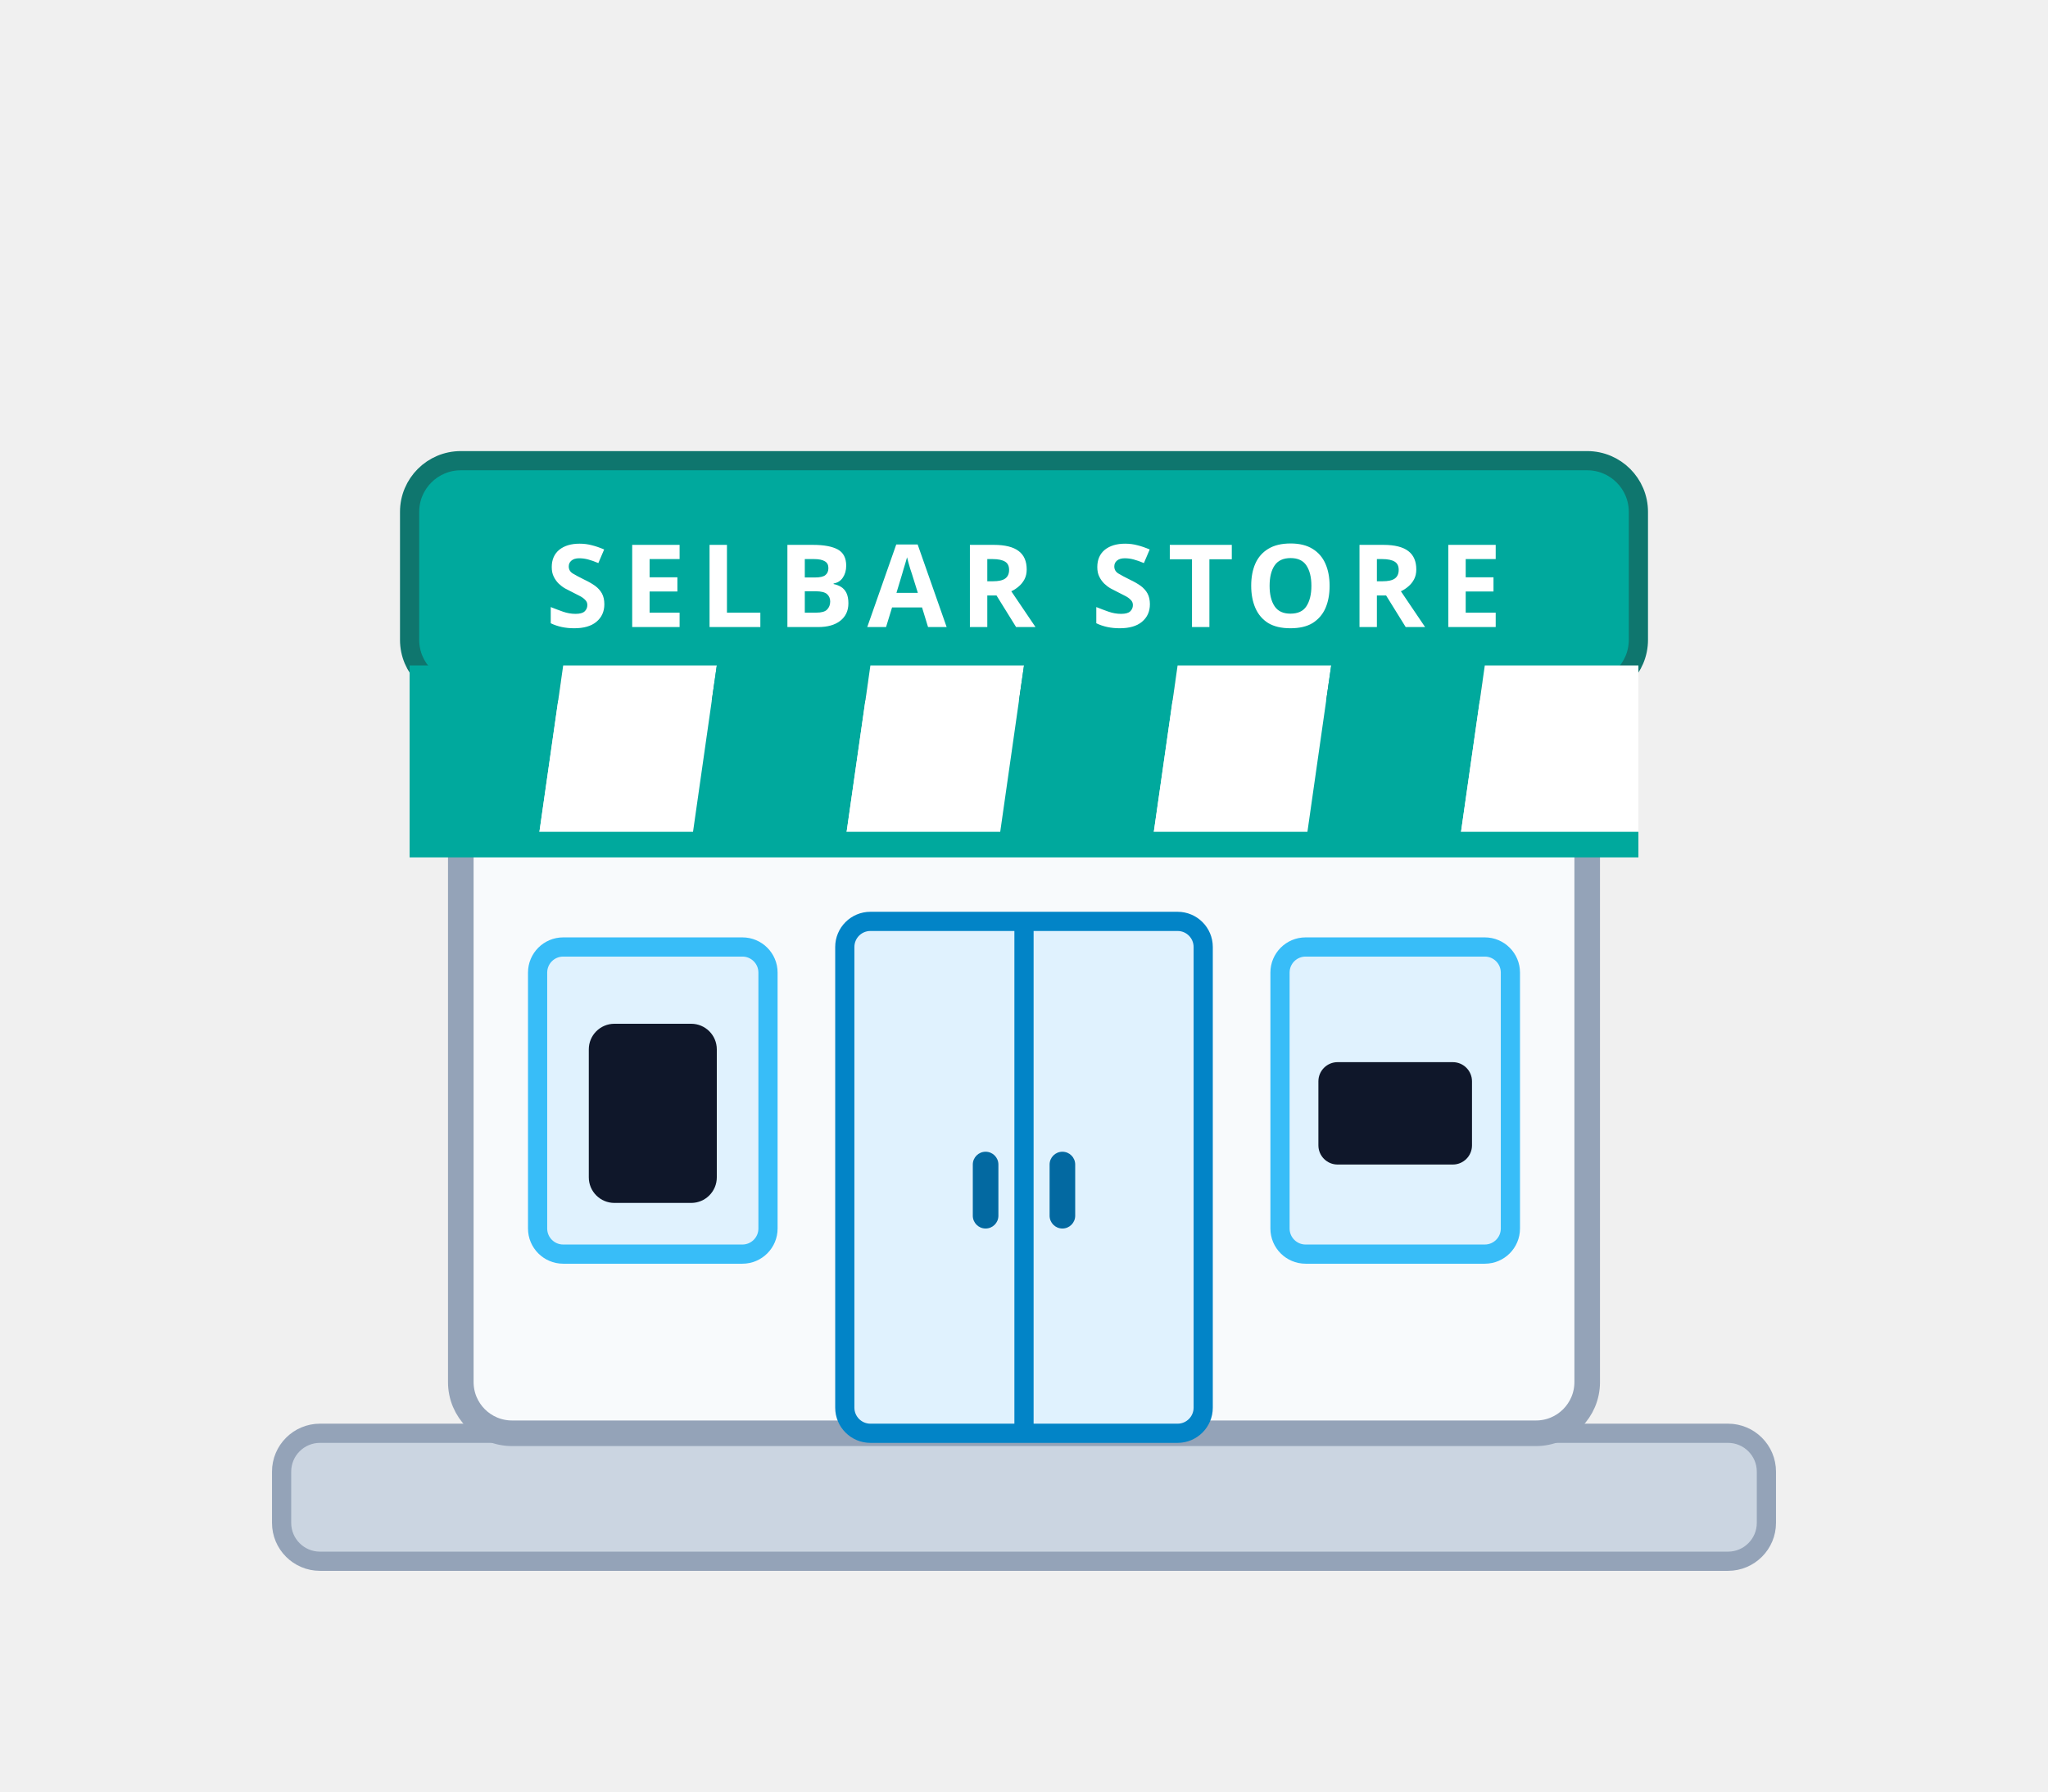
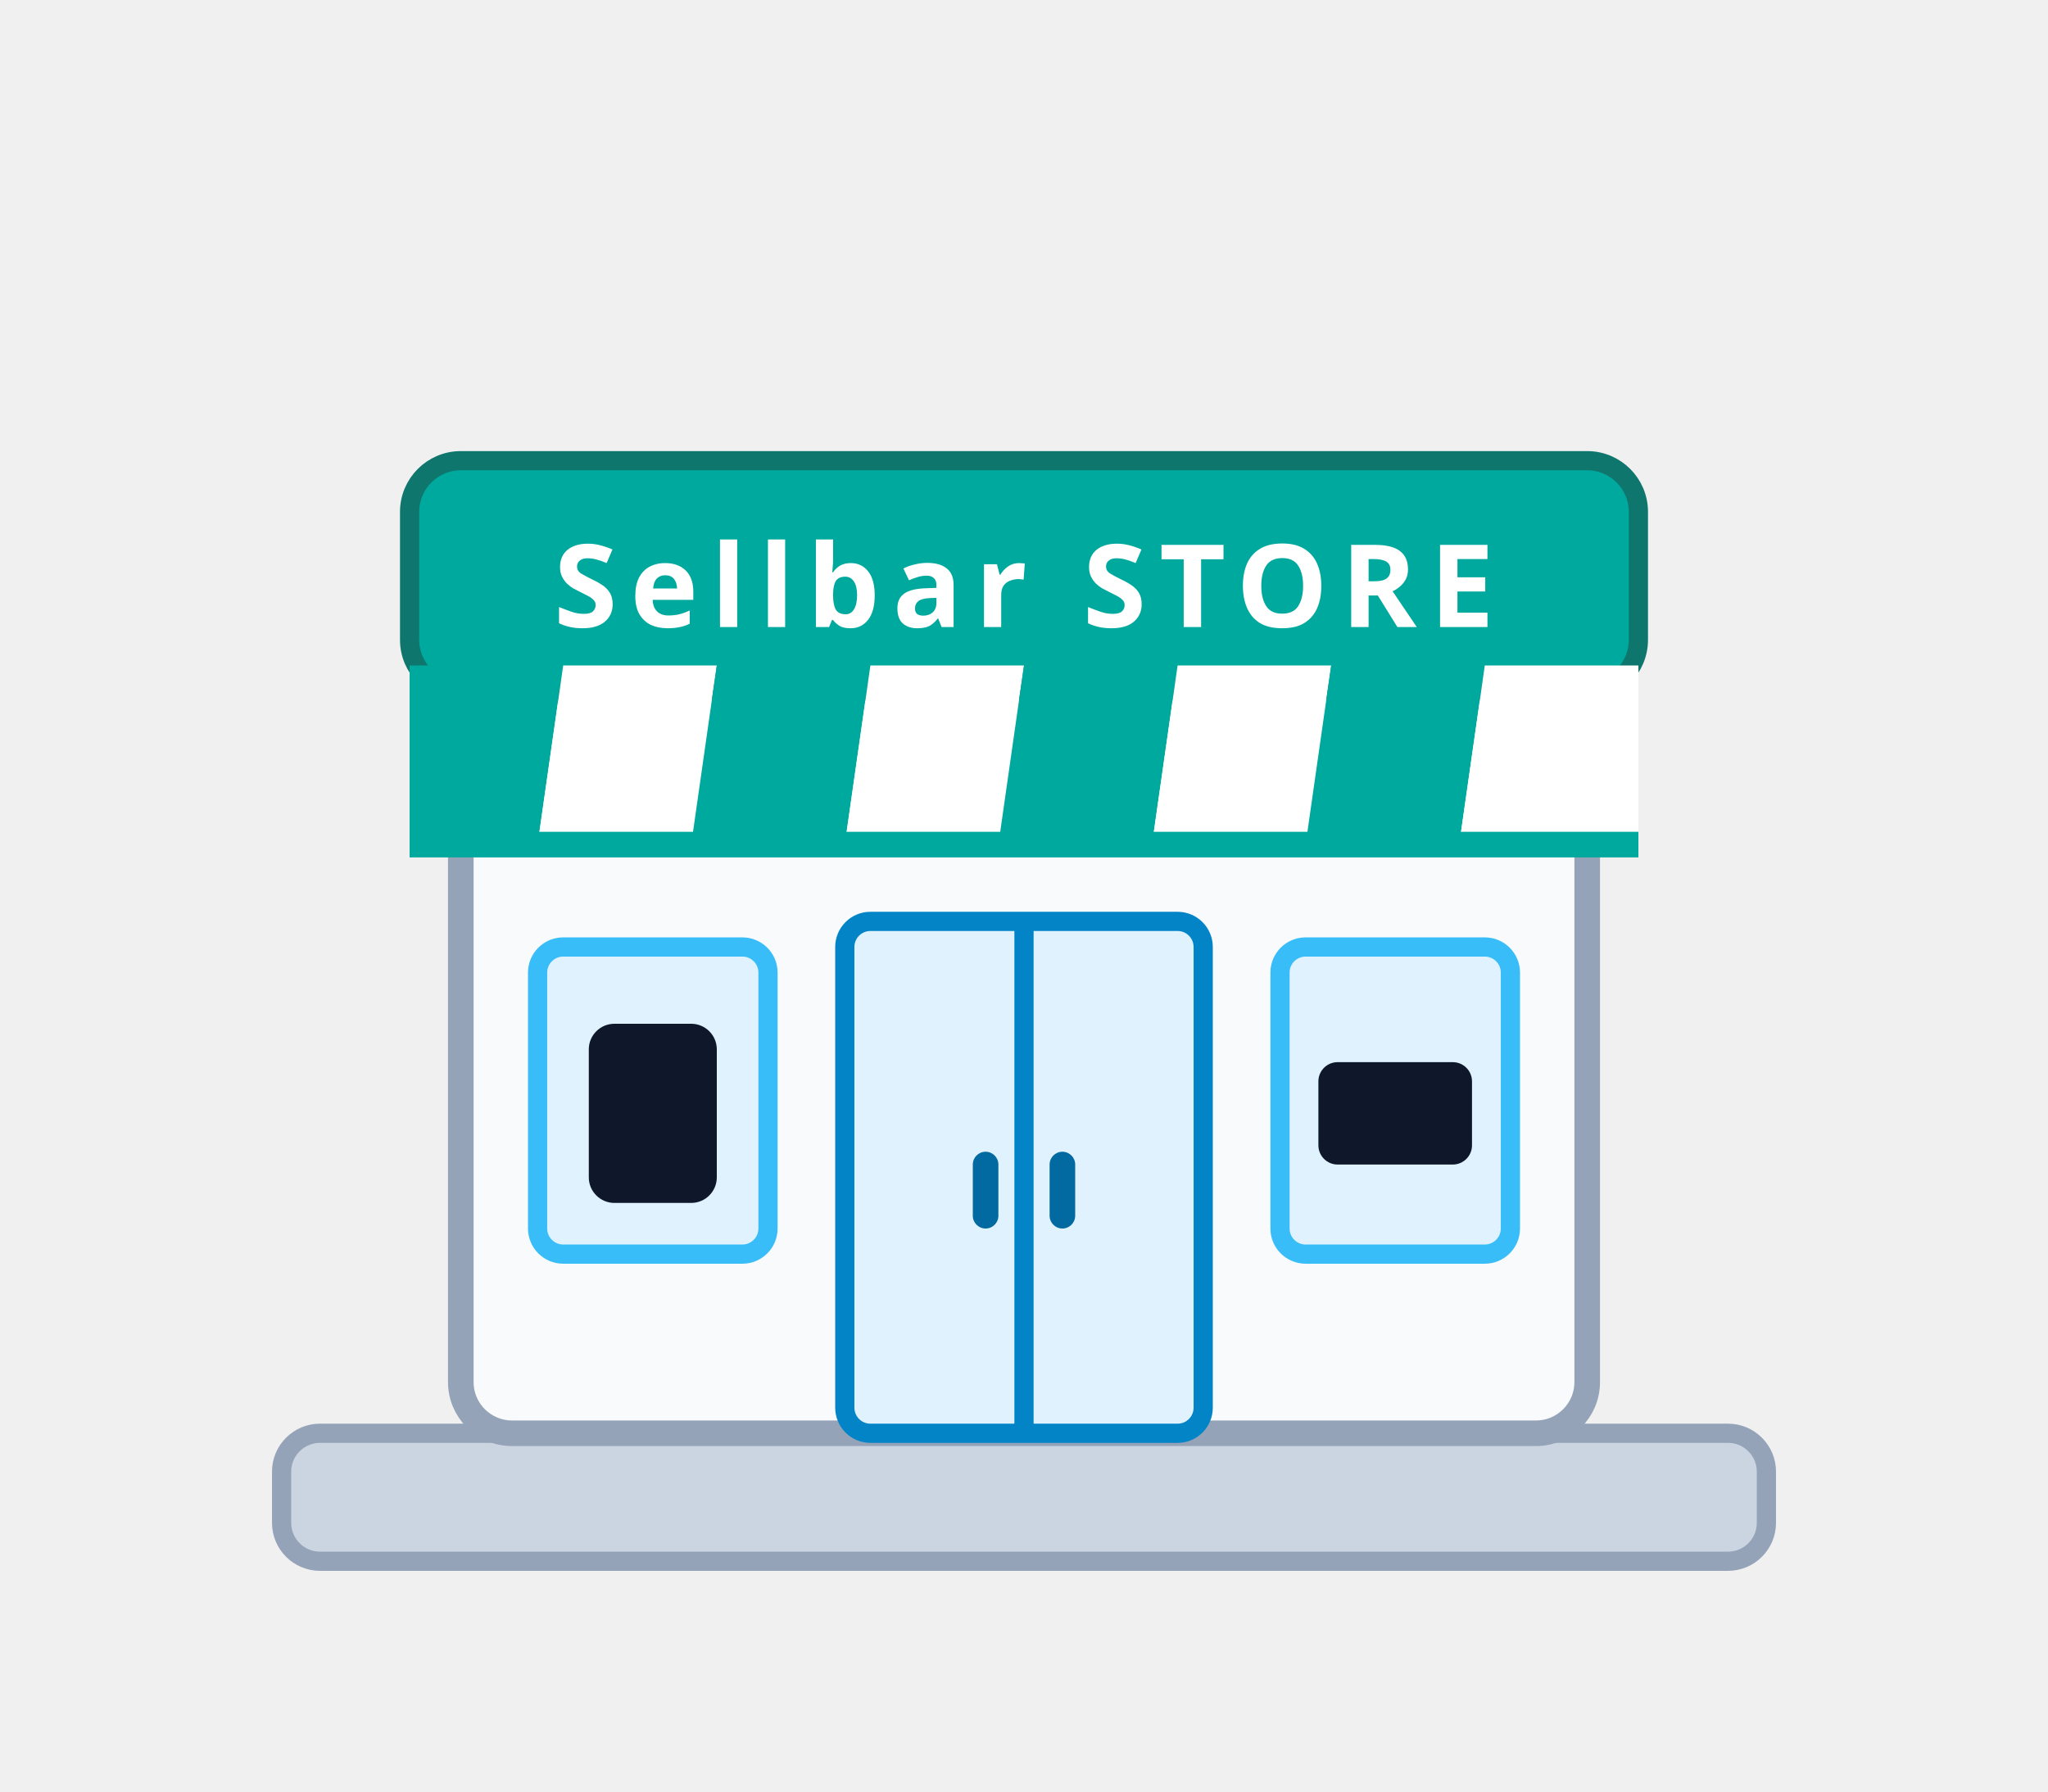
<svg xmlns="http://www.w3.org/2000/svg" viewBox="0 0 160 140" fill="none">
  <rect x="22" y="112" width="116" height="10" rx="3" fill="#cbd5e1" stroke="#94a3b8" stroke-width="1.5" />
  <g transform="translate(32, 28)">
    <rect x="4" y="24" width="88" height="60" rx="4" fill="#f8fafc" stroke="#94a3b8" stroke-width="2" />
    <rect x="0" y="8" width="96" height="18" rx="4" fill="#00a99d" stroke="#0f766e" stroke-width="1.5" />
-     <text x="48" y="21" font-size="9" font-family="sans-serif" font-weight="900" fill="#ffffff" text-anchor="middle" letter-spacing="1">SELBAR STORE</text>
+     <text x="48" y="21" font-size="9" font-family="sans-serif" font-weight="900" fill="#ffffff" text-anchor="middle" letter-spacing="1">Sellbar STORE</text>
    <g transform="translate(0, 24)">
      <path d="M0 0 L12 0 L10 14 L0 14 Z" fill="#00a99d" />
      <path d="M12 0 L24 0 L22 14 L10 14 Z" fill="#ffffff" />
      <path d="M24 0 L36 0 L34 14 L22 14 Z" fill="#00a99d" />
      <path d="M36 0 L48 0 L46 14 L34 14 Z" fill="#ffffff" />
      <path d="M48 0 L60 0 L58 14 L46 14 Z" fill="#00a99d" />
      <path d="M60 0 L72 0 L70 14 L58 14 Z" fill="#ffffff" />
      <path d="M72 0 L84 0 L82 14 L70 14 Z" fill="#00a99d" />
      <path d="M84 0 L96 0 L96 14 L82 14 Z" fill="#ffffff" />
      <line x1="0" y1="14" x2="96" y2="14" stroke="#00a99d" stroke-width="2" />
    </g>
    <rect x="34" y="44" width="28" height="40" rx="2" fill="#e0f2fe" stroke="#0284c7" stroke-width="1.5" />
    <line x1="48" y1="44" x2="48" y2="84" stroke="#0284c7" stroke-width="1.5" />
    <rect x="44" y="62" width="2" height="6" rx="1" fill="#0369a1" />
    <rect x="50" y="62" width="2" height="6" rx="1" fill="#0369a1" />
    <rect x="10" y="46" width="18" height="24" rx="2" fill="#e0f2fe" stroke="#38bdf8" stroke-width="1.5" />
    <rect x="14" y="52" width="10" height="14" rx="2" fill="#0f172a" />
    <rect x="68" y="46" width="18" height="24" rx="2" fill="#e0f2fe" stroke="#38bdf8" stroke-width="1.5" />
    <rect x="71" y="55" width="12" height="8" rx="1.5" fill="#0f172a" />
  </g>
</svg>
